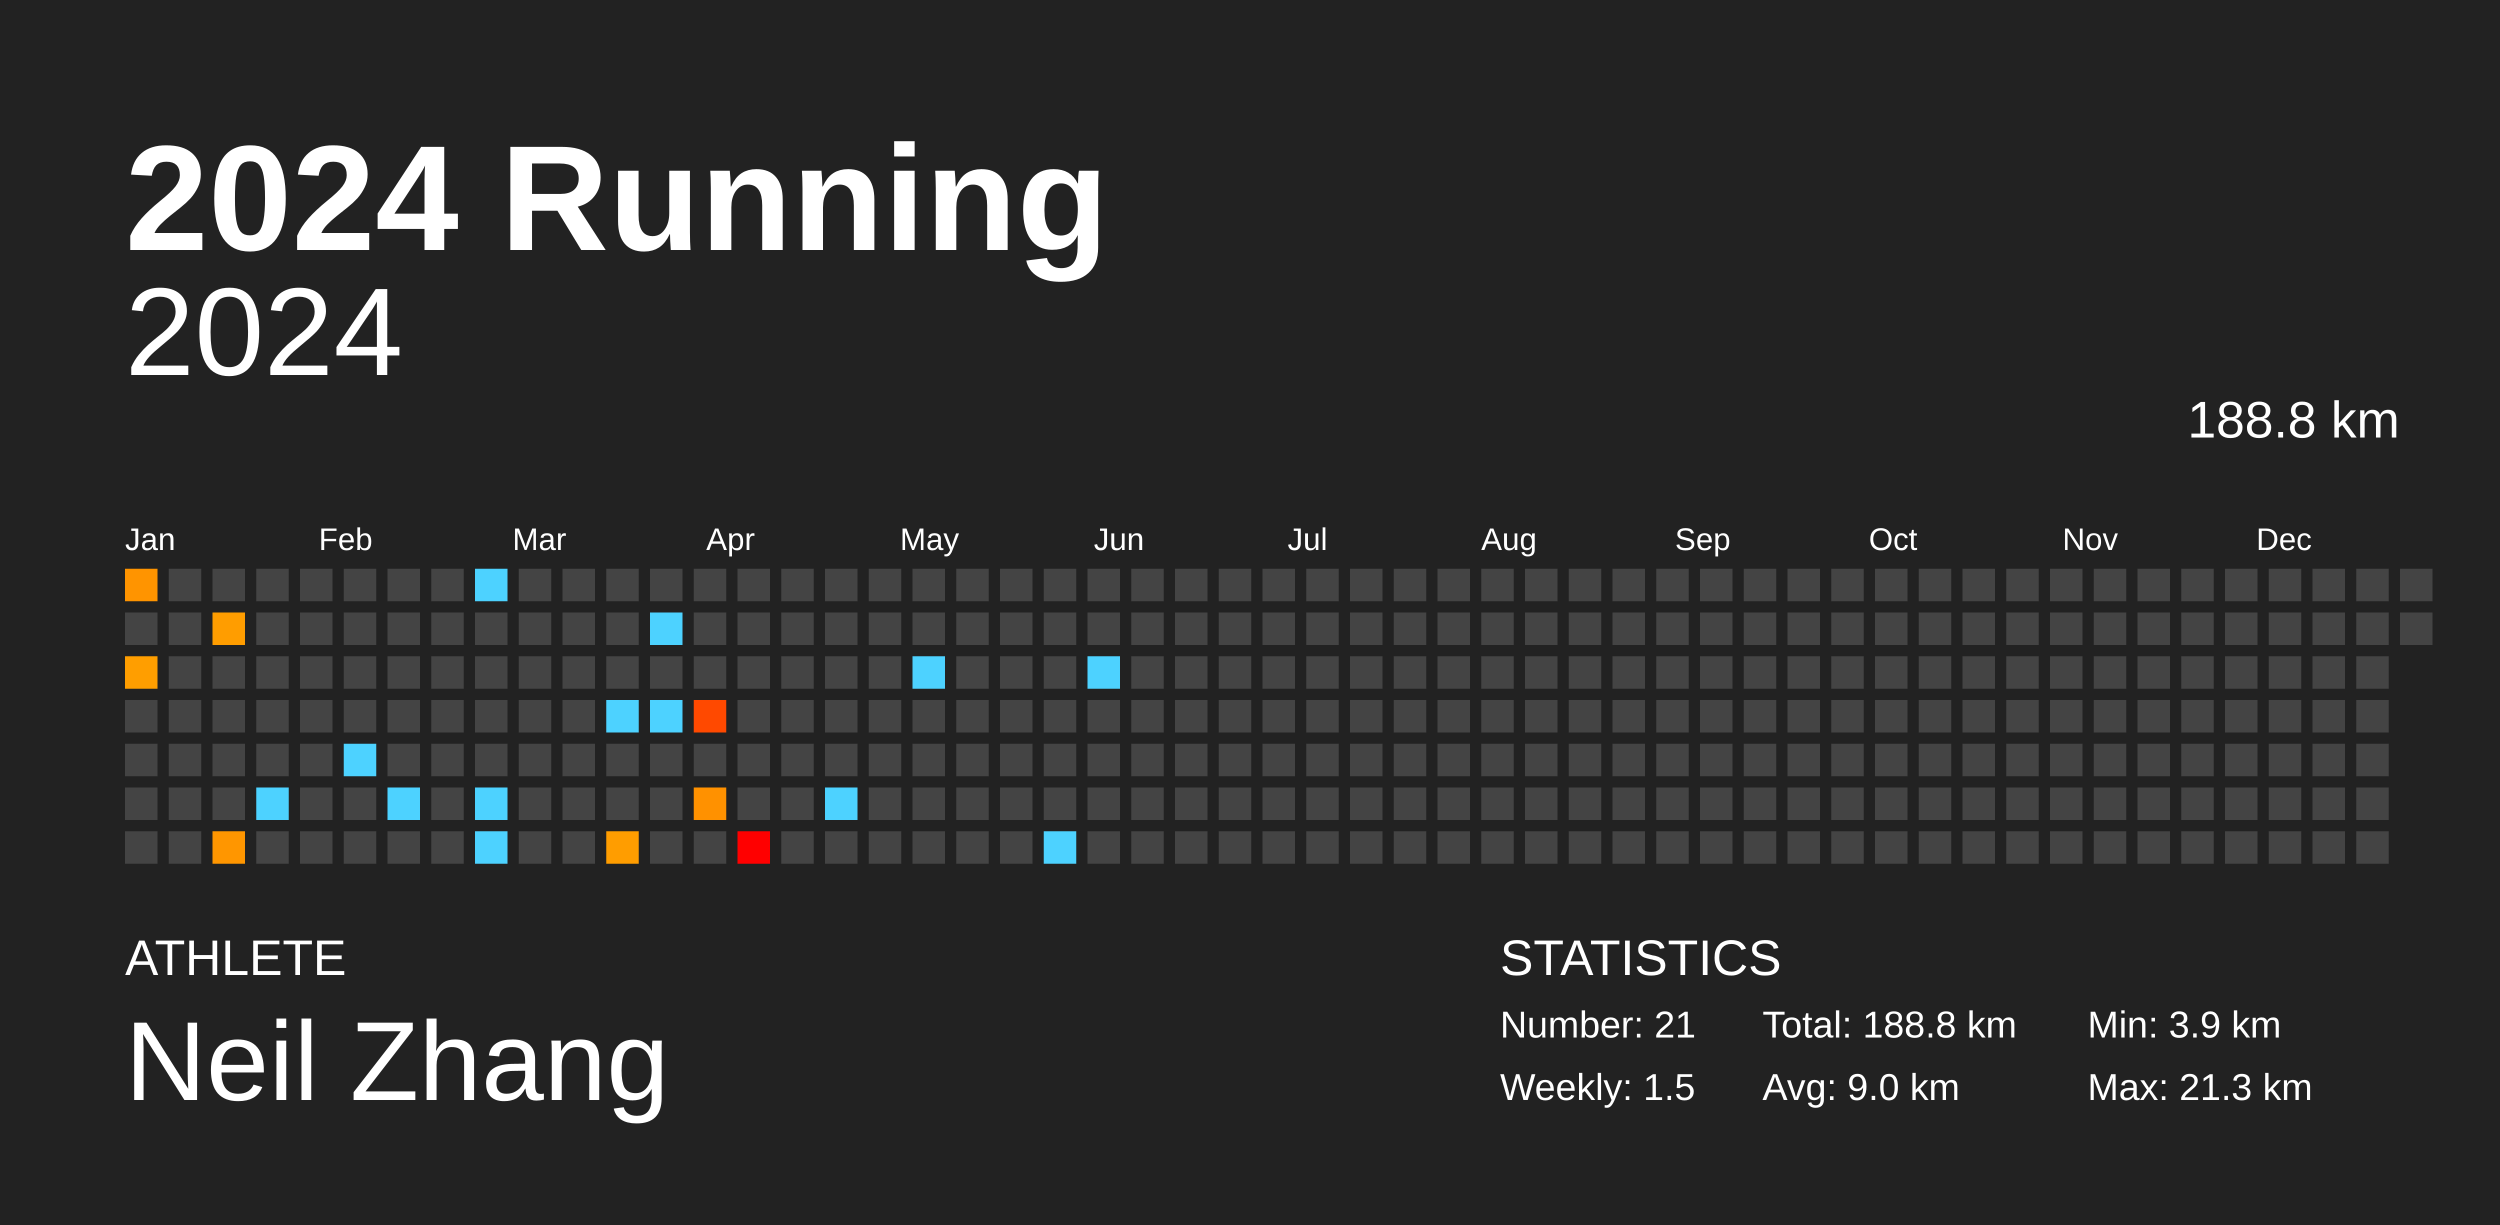
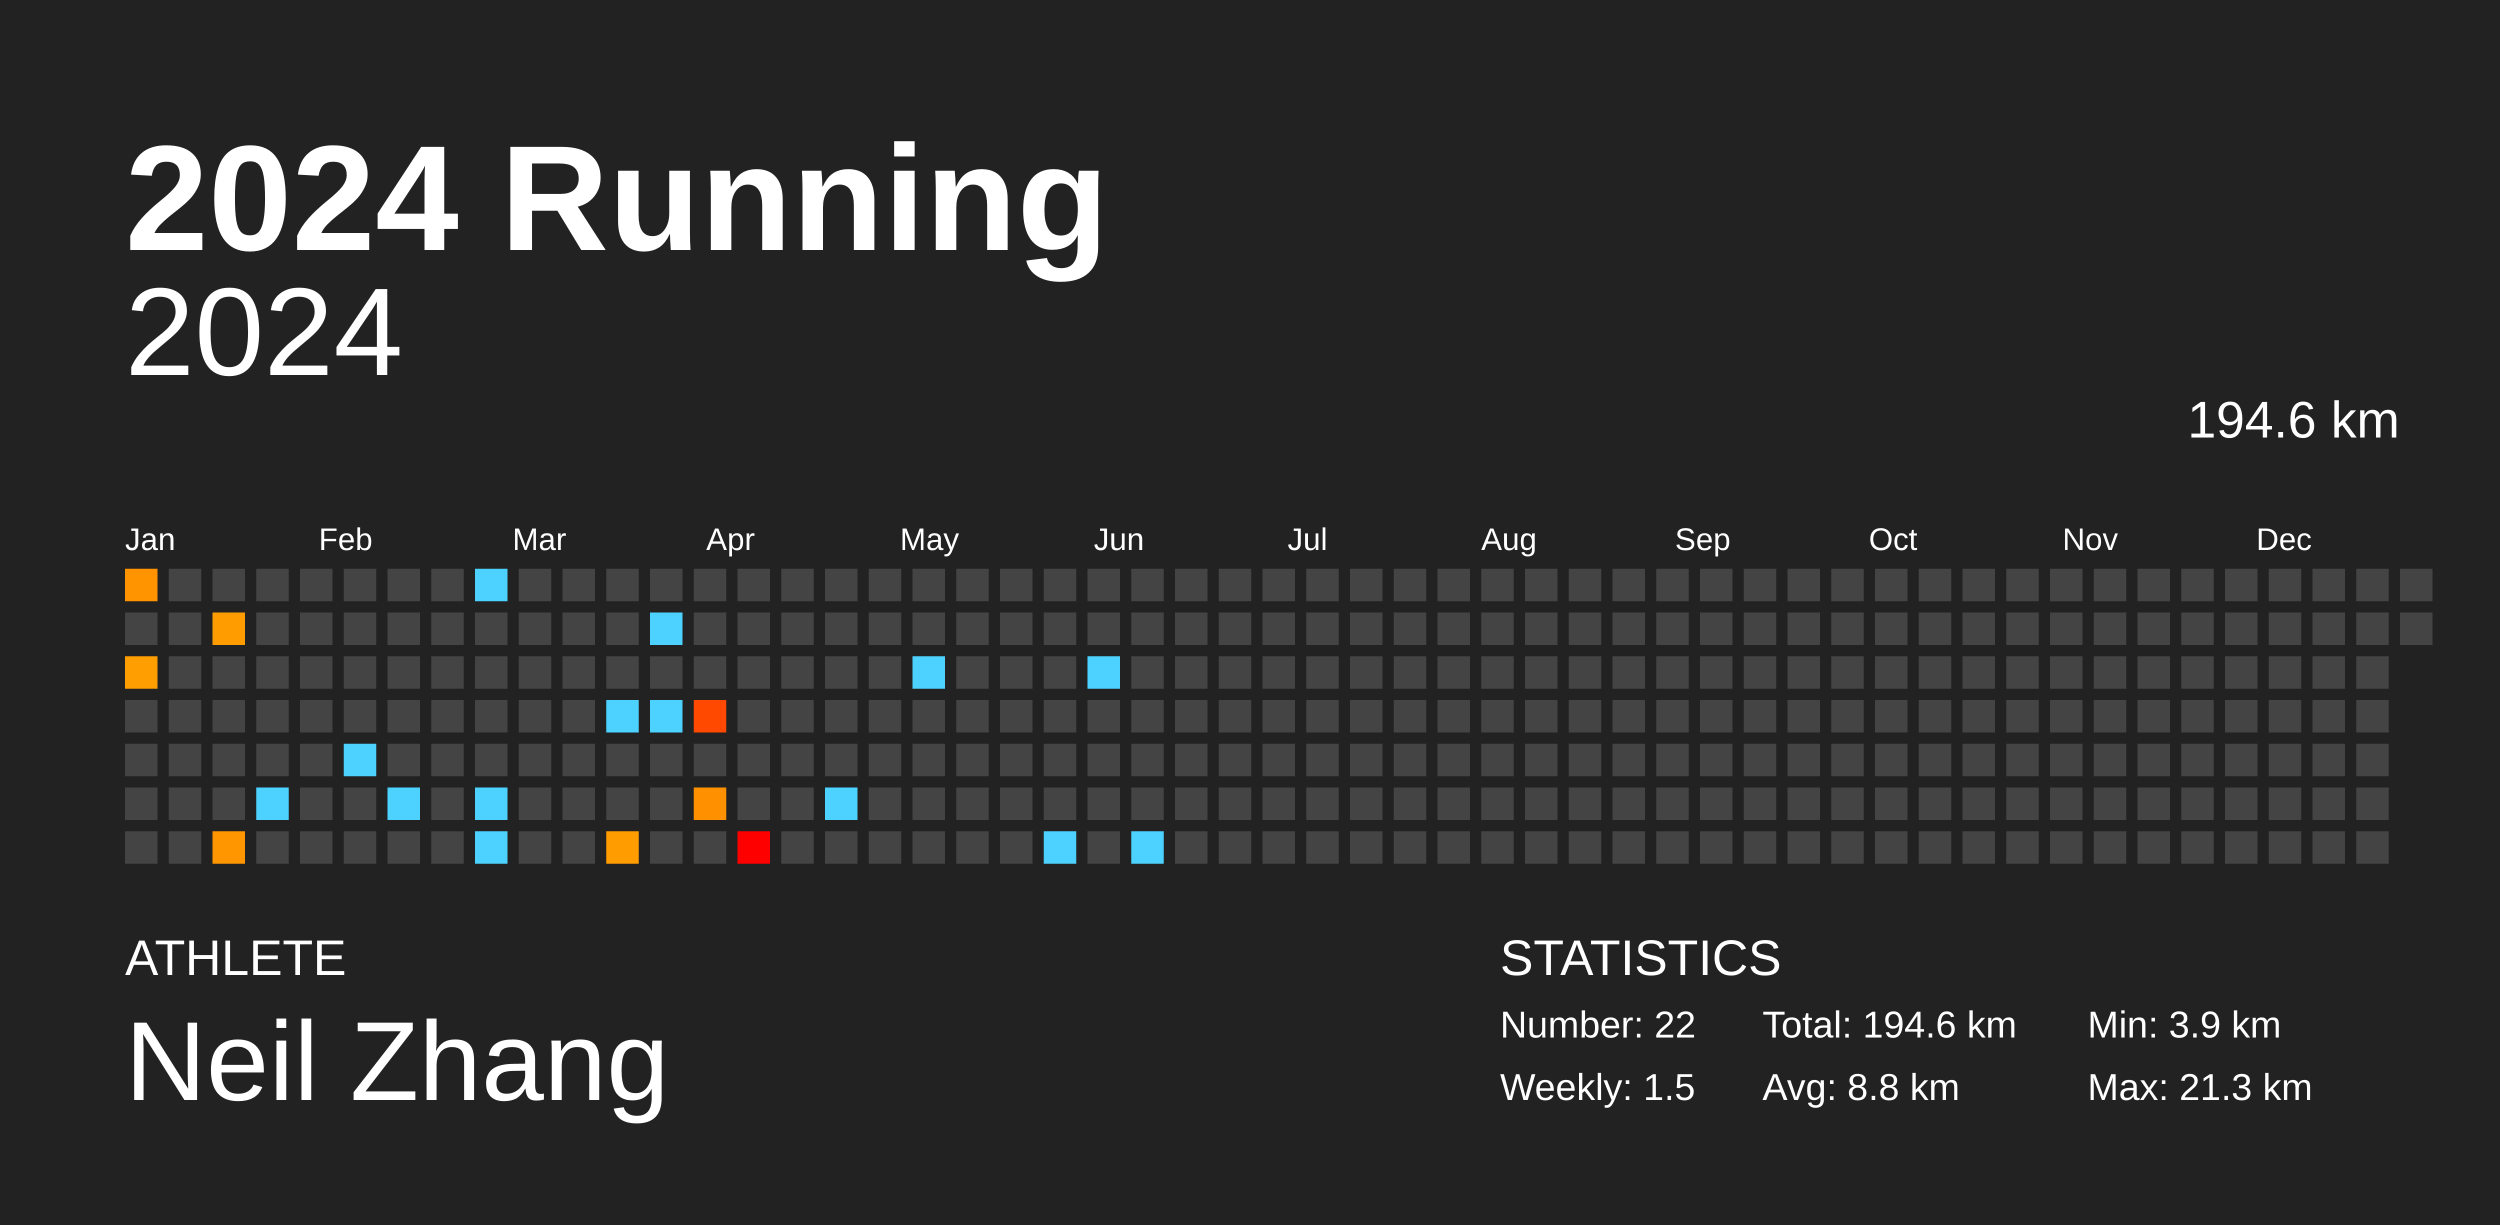
<svg xmlns="http://www.w3.org/2000/svg" baseProfile="full" height="98mm" version="1.1" viewBox="0,0,200,98" width="200mm">
  <defs />
  <rect fill="#222222" height="98" width="200" x="0" y="0" />
  <text fill="#FFFFFF" style="font-size:12px; font-family:Arial; font-weight:bold;" x="10" y="20">2024 Running</text>
  <text fill="#FFFFFF" style="font-size:4px; font-family:Arial" x="10" y="78">ATHLETE</text>
  <text fill="#FFFFFF" style="font-size:9px; font-family:Arial" x="10" y="88">Neil Zhang</text>
  <text fill="#FFFFFF" style="font-size:4px; font-family:Arial" x="120" y="78">STATISTICS</text>
-   <text fill="#FFFFFF" style="font-size:3px; font-family:Arial" x="120" y="83">Number: 21</text>
+   <text fill="#FFFFFF" style="font-size:3px; font-family:Arial" x="120" y="83">Number: 22</text>
  <text fill="#FFFFFF" style="font-size:3px; font-family:Arial" x="120" y="88">Weekly: 1.5</text>
-   <text fill="#FFFFFF" style="font-size:3px; font-family:Arial" x="141" y="83">Total: 188.8 km</text>
-   <text fill="#FFFFFF" style="font-size:3px; font-family:Arial" x="141" y="88">Avg: 9.0 km</text>
+   <text fill="#FFFFFF" style="font-size:3px; font-family:Arial" x="141" y="83">Total: 194.6 km</text>
+   <text fill="#FFFFFF" style="font-size:3px; font-family:Arial" x="141" y="88">Avg: 8.8 km</text>
  <text fill="#FFFFFF" style="font-size:3px; font-family:Arial" x="167" y="83">Min: 3.9 km</text>
  <text fill="#FFFFFF" style="font-size:3px; font-family:Arial" x="167" y="88">Max: 21.3 km</text>
  <text alignment-baseline="hanging" fill="#FFFFFF" style="font-size:10.0px; font-family:Arial;" x="10" y="30">2024</text>
-   <text alignment-baseline="hanging" fill="#FFFFFF" style="font-size:4.125px; font-family:Arial;" x="175" y="35">188.8 km</text>
+   <text alignment-baseline="hanging" fill="#FFFFFF" style="font-size:4.125px; font-family:Arial;" x="175" y="35">194.6 km</text>
  <text fill="#FFFFFF" style="font-size:2.5px; font-family:Arial" x="10.0" y="44">Jan</text>
  <text fill="#FFFFFF" style="font-size:2.5px; font-family:Arial" x="25.5" y="44">Feb</text>
  <text fill="#FFFFFF" style="font-size:2.5px; font-family:Arial" x="41.0" y="44">Mar</text>
  <text fill="#FFFFFF" style="font-size:2.5px; font-family:Arial" x="56.5" y="44">Apr</text>
  <text fill="#FFFFFF" style="font-size:2.5px; font-family:Arial" x="72.0" y="44">May</text>
  <text fill="#FFFFFF" style="font-size:2.5px; font-family:Arial" x="87.5" y="44">Jun</text>
  <text fill="#FFFFFF" style="font-size:2.5px; font-family:Arial" x="103.0" y="44">Jul</text>
  <text fill="#FFFFFF" style="font-size:2.5px; font-family:Arial" x="118.5" y="44">Aug</text>
  <text fill="#FFFFFF" style="font-size:2.5px; font-family:Arial" x="134.0" y="44">Sep</text>
  <text fill="#FFFFFF" style="font-size:2.5px; font-family:Arial" x="149.5" y="44">Oct</text>
  <text fill="#FFFFFF" style="font-size:2.5px; font-family:Arial" x="165.0" y="44">Nov</text>
  <text fill="#FFFFFF" style="font-size:2.5px; font-family:Arial" x="180.5" y="44">Dec</text>
  <rect fill="#ff9400" height="2.6" width="2.6" x="10.0" y="45.5" />
  <rect fill="#444444" height="2.6" width="2.6" x="10.0" y="49.0" />
  <rect fill="#ff9e00" height="2.6" width="2.6" x="10.0" y="52.5" />
  <rect fill="#444444" height="2.6" width="2.6" x="10.0" y="56.0" />
  <rect fill="#444444" height="2.6" width="2.6" x="10.0" y="59.5" />
  <rect fill="#444444" height="2.6" width="2.6" x="10.0" y="63.0" />
  <rect fill="#444444" height="2.6" width="2.6" x="10.0" y="66.5" />
  <rect fill="#444444" height="2.6" width="2.6" x="13.5" y="45.5" />
  <rect fill="#444444" height="2.6" width="2.6" x="13.5" y="49.0" />
  <rect fill="#444444" height="2.6" width="2.6" x="13.5" y="52.5" />
  <rect fill="#444444" height="2.6" width="2.6" x="13.5" y="56.0" />
  <rect fill="#444444" height="2.6" width="2.6" x="13.5" y="59.5" />
  <rect fill="#444444" height="2.6" width="2.6" x="13.5" y="63.0" />
  <rect fill="#444444" height="2.6" width="2.6" x="13.5" y="66.5" />
  <rect fill="#444444" height="2.6" width="2.6" x="17.0" y="45.5" />
  <rect fill="#ff9d00" height="2.6" width="2.6" x="17.0" y="49.0" />
  <rect fill="#444444" height="2.6" width="2.6" x="17.0" y="52.5" />
  <rect fill="#444444" height="2.6" width="2.6" x="17.0" y="56.0" />
  <rect fill="#444444" height="2.6" width="2.6" x="17.0" y="59.5" />
  <rect fill="#444444" height="2.6" width="2.6" x="17.0" y="63.0" />
  <rect fill="#ff9600" height="2.6" width="2.6" x="17.0" y="66.5" />
  <rect fill="#444444" height="2.6" width="2.6" x="20.5" y="45.5" />
  <rect fill="#444444" height="2.6" width="2.6" x="20.5" y="49.0" />
  <rect fill="#444444" height="2.6" width="2.6" x="20.5" y="52.5" />
  <rect fill="#444444" height="2.6" width="2.6" x="20.5" y="56.0" />
  <rect fill="#444444" height="2.6" width="2.6" x="20.5" y="59.5" />
  <rect fill="#4dd2ff" height="2.6" width="2.6" x="20.5" y="63.0" />
  <rect fill="#444444" height="2.6" width="2.6" x="20.5" y="66.5" />
  <rect fill="#444444" height="2.6" width="2.6" x="24.0" y="45.5" />
  <rect fill="#444444" height="2.6" width="2.6" x="24.0" y="49.0" />
  <rect fill="#444444" height="2.6" width="2.6" x="24.0" y="52.5" />
  <rect fill="#444444" height="2.6" width="2.6" x="24.0" y="56.0" />
  <rect fill="#444444" height="2.6" width="2.6" x="24.0" y="59.5" />
  <rect fill="#444444" height="2.6" width="2.6" x="24.0" y="63.0" />
  <rect fill="#444444" height="2.6" width="2.6" x="24.0" y="66.5" />
  <rect fill="#444444" height="2.6" width="2.6" x="27.5" y="45.5" />
  <rect fill="#444444" height="2.6" width="2.6" x="27.5" y="49.0" />
  <rect fill="#444444" height="2.6" width="2.6" x="27.5" y="52.5" />
  <rect fill="#444444" height="2.6" width="2.6" x="27.5" y="56.0" />
  <rect fill="#4dd2ff" height="2.6" width="2.6" x="27.5" y="59.5" />
  <rect fill="#444444" height="2.6" width="2.6" x="27.5" y="63.0" />
  <rect fill="#444444" height="2.6" width="2.6" x="27.5" y="66.5" />
  <rect fill="#444444" height="2.6" width="2.6" x="31.0" y="45.5" />
  <rect fill="#444444" height="2.6" width="2.6" x="31.0" y="49.0" />
  <rect fill="#444444" height="2.6" width="2.6" x="31.0" y="52.5" />
  <rect fill="#444444" height="2.6" width="2.6" x="31.0" y="56.0" />
  <rect fill="#444444" height="2.6" width="2.6" x="31.0" y="59.5" />
  <rect fill="#4dd2ff" height="2.6" width="2.6" x="31.0" y="63.0" />
  <rect fill="#444444" height="2.6" width="2.6" x="31.0" y="66.5" />
  <rect fill="#444444" height="2.6" width="2.6" x="34.5" y="45.5" />
  <rect fill="#444444" height="2.6" width="2.6" x="34.5" y="49.0" />
  <rect fill="#444444" height="2.6" width="2.6" x="34.5" y="52.5" />
  <rect fill="#444444" height="2.6" width="2.6" x="34.5" y="56.0" />
  <rect fill="#444444" height="2.6" width="2.6" x="34.5" y="59.5" />
  <rect fill="#444444" height="2.6" width="2.6" x="34.5" y="63.0" />
  <rect fill="#444444" height="2.6" width="2.6" x="34.5" y="66.5" />
  <rect fill="#4dd2ff" height="2.6" width="2.6" x="38.0" y="45.5" />
  <rect fill="#444444" height="2.6" width="2.6" x="38.0" y="49.0" />
  <rect fill="#444444" height="2.6" width="2.6" x="38.0" y="52.5" />
  <rect fill="#444444" height="2.6" width="2.6" x="38.0" y="56.0" />
  <rect fill="#444444" height="2.6" width="2.6" x="38.0" y="59.5" />
  <rect fill="#4dd2ff" height="2.6" width="2.6" x="38.0" y="63.0" />
  <rect fill="#4dd2ff" height="2.6" width="2.6" x="38.0" y="66.5" />
  <rect fill="#444444" height="2.6" width="2.6" x="41.5" y="45.5" />
  <rect fill="#444444" height="2.6" width="2.6" x="41.5" y="49.0" />
  <rect fill="#444444" height="2.6" width="2.6" x="41.5" y="52.5" />
  <rect fill="#444444" height="2.6" width="2.6" x="41.5" y="56.0" />
  <rect fill="#444444" height="2.6" width="2.6" x="41.5" y="59.5" />
  <rect fill="#444444" height="2.6" width="2.6" x="41.5" y="63.0" />
  <rect fill="#444444" height="2.6" width="2.6" x="41.5" y="66.5" />
  <rect fill="#444444" height="2.6" width="2.6" x="45.0" y="45.5" />
  <rect fill="#444444" height="2.6" width="2.6" x="45.0" y="49.0" />
  <rect fill="#444444" height="2.6" width="2.6" x="45.0" y="52.5" />
  <rect fill="#444444" height="2.6" width="2.6" x="45.0" y="56.0" />
  <rect fill="#444444" height="2.6" width="2.6" x="45.0" y="59.5" />
  <rect fill="#444444" height="2.6" width="2.6" x="45.0" y="63.0" />
  <rect fill="#444444" height="2.6" width="2.6" x="45.0" y="66.5" />
  <rect fill="#444444" height="2.6" width="2.6" x="48.5" y="45.5" />
  <rect fill="#444444" height="2.6" width="2.6" x="48.5" y="49.0" />
  <rect fill="#444444" height="2.6" width="2.6" x="48.5" y="52.5" />
  <rect fill="#4dd2ff" height="2.6" width="2.6" x="48.5" y="56.0" />
  <rect fill="#444444" height="2.6" width="2.6" x="48.5" y="59.5" />
  <rect fill="#444444" height="2.6" width="2.6" x="48.5" y="63.0" />
  <rect fill="#ff9d00" height="2.6" width="2.6" x="48.5" y="66.5" />
  <rect fill="#444444" height="2.6" width="2.6" x="52.0" y="45.5" />
  <rect fill="#4dd2ff" height="2.6" width="2.6" x="52.0" y="49.0" />
  <rect fill="#444444" height="2.6" width="2.6" x="52.0" y="52.5" />
  <rect fill="#4dd2ff" height="2.6" width="2.6" x="52.0" y="56.0" />
  <rect fill="#444444" height="2.6" width="2.6" x="52.0" y="59.5" />
  <rect fill="#444444" height="2.6" width="2.6" x="52.0" y="63.0" />
  <rect fill="#444444" height="2.6" width="2.6" x="52.0" y="66.5" />
  <rect fill="#444444" height="2.6" width="2.6" x="55.5" y="45.5" />
  <rect fill="#444444" height="2.6" width="2.6" x="55.5" y="49.0" />
  <rect fill="#444444" height="2.6" width="2.6" x="55.5" y="52.5" />
  <rect fill="#ff4900" height="2.6" width="2.6" x="55.5" y="56.0" />
  <rect fill="#444444" height="2.6" width="2.6" x="55.5" y="59.5" />
  <rect fill="#ff9100" height="2.6" width="2.6" x="55.5" y="63.0" />
  <rect fill="#444444" height="2.6" width="2.6" x="55.5" y="66.5" />
  <rect fill="#444444" height="2.6" width="2.6" x="59.0" y="45.5" />
  <rect fill="#444444" height="2.6" width="2.6" x="59.0" y="49.0" />
  <rect fill="#444444" height="2.6" width="2.6" x="59.0" y="52.5" />
  <rect fill="#444444" height="2.6" width="2.6" x="59.0" y="56.0" />
  <rect fill="#444444" height="2.6" width="2.6" x="59.0" y="59.5" />
  <rect fill="#444444" height="2.6" width="2.6" x="59.0" y="63.0" />
  <rect fill="red" height="2.6" width="2.6" x="59.0" y="66.5" />
  <rect fill="#444444" height="2.6" width="2.6" x="62.5" y="45.5" />
  <rect fill="#444444" height="2.6" width="2.6" x="62.5" y="49.0" />
  <rect fill="#444444" height="2.6" width="2.6" x="62.5" y="52.5" />
  <rect fill="#444444" height="2.6" width="2.6" x="62.5" y="56.0" />
  <rect fill="#444444" height="2.6" width="2.6" x="62.5" y="59.5" />
  <rect fill="#444444" height="2.6" width="2.6" x="62.5" y="63.0" />
  <rect fill="#444444" height="2.6" width="2.6" x="62.5" y="66.5" />
  <rect fill="#444444" height="2.6" width="2.6" x="66.0" y="45.5" />
  <rect fill="#444444" height="2.6" width="2.6" x="66.0" y="49.0" />
  <rect fill="#444444" height="2.6" width="2.6" x="66.0" y="52.5" />
  <rect fill="#444444" height="2.6" width="2.6" x="66.0" y="56.0" />
  <rect fill="#444444" height="2.6" width="2.6" x="66.0" y="59.5" />
  <rect fill="#4dd2ff" height="2.6" width="2.6" x="66.0" y="63.0" />
  <rect fill="#444444" height="2.6" width="2.6" x="66.0" y="66.5" />
  <rect fill="#444444" height="2.6" width="2.6" x="69.5" y="45.5" />
  <rect fill="#444444" height="2.6" width="2.6" x="69.5" y="49.0" />
  <rect fill="#444444" height="2.6" width="2.6" x="69.5" y="52.5" />
  <rect fill="#444444" height="2.6" width="2.6" x="69.5" y="56.0" />
  <rect fill="#444444" height="2.6" width="2.6" x="69.5" y="59.5" />
  <rect fill="#444444" height="2.6" width="2.6" x="69.5" y="63.0" />
  <rect fill="#444444" height="2.6" width="2.6" x="69.5" y="66.5" />
  <rect fill="#444444" height="2.6" width="2.6" x="73.0" y="45.5" />
  <rect fill="#444444" height="2.6" width="2.6" x="73.0" y="49.0" />
  <rect fill="#4dd2ff" height="2.6" width="2.6" x="73.0" y="52.5" />
  <rect fill="#444444" height="2.6" width="2.6" x="73.0" y="56.0" />
  <rect fill="#444444" height="2.6" width="2.6" x="73.0" y="59.5" />
  <rect fill="#444444" height="2.6" width="2.6" x="73.0" y="63.0" />
  <rect fill="#444444" height="2.6" width="2.6" x="73.0" y="66.5" />
  <rect fill="#444444" height="2.6" width="2.6" x="76.5" y="45.5" />
  <rect fill="#444444" height="2.6" width="2.6" x="76.5" y="49.0" />
  <rect fill="#444444" height="2.6" width="2.6" x="76.5" y="52.5" />
  <rect fill="#444444" height="2.6" width="2.6" x="76.5" y="56.0" />
  <rect fill="#444444" height="2.6" width="2.6" x="76.5" y="59.5" />
  <rect fill="#444444" height="2.6" width="2.6" x="76.5" y="63.0" />
  <rect fill="#444444" height="2.6" width="2.6" x="76.5" y="66.5" />
  <rect fill="#444444" height="2.6" width="2.6" x="80.0" y="45.5" />
  <rect fill="#444444" height="2.6" width="2.6" x="80.0" y="49.0" />
  <rect fill="#444444" height="2.6" width="2.6" x="80.0" y="52.5" />
  <rect fill="#444444" height="2.6" width="2.6" x="80.0" y="56.0" />
  <rect fill="#444444" height="2.6" width="2.6" x="80.0" y="59.5" />
  <rect fill="#444444" height="2.6" width="2.6" x="80.0" y="63.0" />
  <rect fill="#444444" height="2.6" width="2.6" x="80.0" y="66.5" />
  <rect fill="#444444" height="2.6" width="2.6" x="83.5" y="45.5" />
  <rect fill="#444444" height="2.6" width="2.6" x="83.5" y="49.0" />
  <rect fill="#444444" height="2.6" width="2.6" x="83.5" y="52.5" />
  <rect fill="#444444" height="2.6" width="2.6" x="83.5" y="56.0" />
  <rect fill="#444444" height="2.6" width="2.6" x="83.5" y="59.5" />
  <rect fill="#444444" height="2.6" width="2.6" x="83.5" y="63.0" />
  <rect fill="#4dd2ff" height="2.6" width="2.6" x="83.5" y="66.5" />
  <rect fill="#444444" height="2.6" width="2.6" x="87.0" y="45.5" />
  <rect fill="#444444" height="2.6" width="2.6" x="87.0" y="49.0" />
  <rect fill="#4dd2ff" height="2.6" width="2.6" x="87.0" y="52.5" />
  <rect fill="#444444" height="2.6" width="2.6" x="87.0" y="56.0" />
  <rect fill="#444444" height="2.6" width="2.6" x="87.0" y="59.5" />
  <rect fill="#444444" height="2.6" width="2.6" x="87.0" y="63.0" />
  <rect fill="#444444" height="2.6" width="2.6" x="87.0" y="66.5" />
  <rect fill="#444444" height="2.6" width="2.6" x="90.5" y="45.5" />
  <rect fill="#444444" height="2.6" width="2.6" x="90.5" y="49.0" />
  <rect fill="#444444" height="2.6" width="2.6" x="90.5" y="52.5" />
  <rect fill="#444444" height="2.6" width="2.6" x="90.5" y="56.0" />
  <rect fill="#444444" height="2.6" width="2.6" x="90.5" y="59.5" />
  <rect fill="#444444" height="2.6" width="2.6" x="90.5" y="63.0" />
-   <rect fill="#444444" height="2.6" width="2.6" x="90.5" y="66.5" />
+   <rect fill="#4dd2ff" height="2.6" width="2.6" x="90.5" y="66.5" />
  <rect fill="#444444" height="2.6" width="2.6" x="94.0" y="45.5" />
  <rect fill="#444444" height="2.6" width="2.6" x="94.0" y="49.0" />
  <rect fill="#444444" height="2.6" width="2.6" x="94.0" y="52.5" />
  <rect fill="#444444" height="2.6" width="2.6" x="94.0" y="56.0" />
  <rect fill="#444444" height="2.6" width="2.6" x="94.0" y="59.5" />
  <rect fill="#444444" height="2.6" width="2.6" x="94.0" y="63.0" />
  <rect fill="#444444" height="2.6" width="2.6" x="94.0" y="66.5" />
  <rect fill="#444444" height="2.6" width="2.6" x="97.5" y="45.5" />
  <rect fill="#444444" height="2.6" width="2.6" x="97.5" y="49.0" />
  <rect fill="#444444" height="2.6" width="2.6" x="97.5" y="52.5" />
  <rect fill="#444444" height="2.6" width="2.6" x="97.5" y="56.0" />
  <rect fill="#444444" height="2.6" width="2.6" x="97.5" y="59.5" />
  <rect fill="#444444" height="2.6" width="2.6" x="97.5" y="63.0" />
  <rect fill="#444444" height="2.6" width="2.6" x="97.5" y="66.5" />
  <rect fill="#444444" height="2.6" width="2.6" x="101.0" y="45.5" />
  <rect fill="#444444" height="2.6" width="2.6" x="101.0" y="49.0" />
  <rect fill="#444444" height="2.6" width="2.6" x="101.0" y="52.5" />
  <rect fill="#444444" height="2.6" width="2.6" x="101.0" y="56.0" />
  <rect fill="#444444" height="2.6" width="2.6" x="101.0" y="59.5" />
  <rect fill="#444444" height="2.6" width="2.6" x="101.0" y="63.0" />
  <rect fill="#444444" height="2.6" width="2.6" x="101.0" y="66.5" />
  <rect fill="#444444" height="2.6" width="2.6" x="104.5" y="45.5" />
  <rect fill="#444444" height="2.6" width="2.6" x="104.5" y="49.0" />
  <rect fill="#444444" height="2.6" width="2.6" x="104.5" y="52.5" />
  <rect fill="#444444" height="2.6" width="2.6" x="104.5" y="56.0" />
  <rect fill="#444444" height="2.6" width="2.6" x="104.5" y="59.5" />
  <rect fill="#444444" height="2.6" width="2.6" x="104.5" y="63.0" />
  <rect fill="#444444" height="2.6" width="2.6" x="104.5" y="66.5" />
  <rect fill="#444444" height="2.6" width="2.6" x="108.0" y="45.5" />
  <rect fill="#444444" height="2.6" width="2.6" x="108.0" y="49.0" />
  <rect fill="#444444" height="2.6" width="2.6" x="108.0" y="52.5" />
  <rect fill="#444444" height="2.6" width="2.6" x="108.0" y="56.0" />
  <rect fill="#444444" height="2.6" width="2.6" x="108.0" y="59.5" />
  <rect fill="#444444" height="2.6" width="2.6" x="108.0" y="63.0" />
  <rect fill="#444444" height="2.6" width="2.6" x="108.0" y="66.5" />
  <rect fill="#444444" height="2.6" width="2.6" x="111.5" y="45.5" />
  <rect fill="#444444" height="2.6" width="2.6" x="111.5" y="49.0" />
  <rect fill="#444444" height="2.6" width="2.6" x="111.5" y="52.5" />
  <rect fill="#444444" height="2.6" width="2.6" x="111.5" y="56.0" />
  <rect fill="#444444" height="2.6" width="2.6" x="111.5" y="59.5" />
  <rect fill="#444444" height="2.6" width="2.6" x="111.5" y="63.0" />
  <rect fill="#444444" height="2.6" width="2.6" x="111.5" y="66.5" />
  <rect fill="#444444" height="2.6" width="2.6" x="115.0" y="45.5" />
  <rect fill="#444444" height="2.6" width="2.6" x="115.0" y="49.0" />
  <rect fill="#444444" height="2.6" width="2.6" x="115.0" y="52.5" />
  <rect fill="#444444" height="2.6" width="2.6" x="115.0" y="56.0" />
  <rect fill="#444444" height="2.6" width="2.6" x="115.0" y="59.5" />
  <rect fill="#444444" height="2.6" width="2.6" x="115.0" y="63.0" />
  <rect fill="#444444" height="2.6" width="2.6" x="115.0" y="66.5" />
  <rect fill="#444444" height="2.6" width="2.6" x="118.5" y="45.5" />
  <rect fill="#444444" height="2.6" width="2.6" x="118.5" y="49.0" />
  <rect fill="#444444" height="2.6" width="2.6" x="118.5" y="52.5" />
  <rect fill="#444444" height="2.6" width="2.6" x="118.5" y="56.0" />
  <rect fill="#444444" height="2.6" width="2.6" x="118.5" y="59.5" />
  <rect fill="#444444" height="2.6" width="2.6" x="118.5" y="63.0" />
  <rect fill="#444444" height="2.6" width="2.6" x="118.5" y="66.5" />
  <rect fill="#444444" height="2.6" width="2.6" x="122.0" y="45.5" />
  <rect fill="#444444" height="2.6" width="2.6" x="122.0" y="49.0" />
  <rect fill="#444444" height="2.6" width="2.6" x="122.0" y="52.5" />
  <rect fill="#444444" height="2.6" width="2.6" x="122.0" y="56.0" />
  <rect fill="#444444" height="2.6" width="2.6" x="122.0" y="59.5" />
  <rect fill="#444444" height="2.6" width="2.6" x="122.0" y="63.0" />
  <rect fill="#444444" height="2.6" width="2.6" x="122.0" y="66.5" />
  <rect fill="#444444" height="2.6" width="2.6" x="125.5" y="45.5" />
  <rect fill="#444444" height="2.6" width="2.6" x="125.5" y="49.0" />
  <rect fill="#444444" height="2.6" width="2.6" x="125.5" y="52.5" />
  <rect fill="#444444" height="2.6" width="2.6" x="125.5" y="56.0" />
  <rect fill="#444444" height="2.6" width="2.6" x="125.5" y="59.5" />
  <rect fill="#444444" height="2.6" width="2.6" x="125.5" y="63.0" />
  <rect fill="#444444" height="2.6" width="2.6" x="125.5" y="66.5" />
  <rect fill="#444444" height="2.6" width="2.6" x="129.0" y="45.5" />
  <rect fill="#444444" height="2.6" width="2.6" x="129.0" y="49.0" />
  <rect fill="#444444" height="2.6" width="2.6" x="129.0" y="52.5" />
  <rect fill="#444444" height="2.6" width="2.6" x="129.0" y="56.0" />
  <rect fill="#444444" height="2.6" width="2.6" x="129.0" y="59.5" />
  <rect fill="#444444" height="2.6" width="2.6" x="129.0" y="63.0" />
  <rect fill="#444444" height="2.6" width="2.6" x="129.0" y="66.5" />
  <rect fill="#444444" height="2.6" width="2.6" x="132.5" y="45.5" />
  <rect fill="#444444" height="2.6" width="2.6" x="132.5" y="49.0" />
  <rect fill="#444444" height="2.6" width="2.6" x="132.5" y="52.5" />
  <rect fill="#444444" height="2.6" width="2.6" x="132.5" y="56.0" />
  <rect fill="#444444" height="2.6" width="2.6" x="132.5" y="59.5" />
  <rect fill="#444444" height="2.6" width="2.6" x="132.5" y="63.0" />
  <rect fill="#444444" height="2.6" width="2.6" x="132.5" y="66.5" />
  <rect fill="#444444" height="2.6" width="2.6" x="136.0" y="45.5" />
  <rect fill="#444444" height="2.6" width="2.6" x="136.0" y="49.0" />
  <rect fill="#444444" height="2.6" width="2.6" x="136.0" y="52.5" />
  <rect fill="#444444" height="2.6" width="2.6" x="136.0" y="56.0" />
  <rect fill="#444444" height="2.6" width="2.6" x="136.0" y="59.5" />
  <rect fill="#444444" height="2.6" width="2.6" x="136.0" y="63.0" />
  <rect fill="#444444" height="2.6" width="2.6" x="136.0" y="66.5" />
  <rect fill="#444444" height="2.6" width="2.6" x="139.5" y="45.5" />
  <rect fill="#444444" height="2.6" width="2.6" x="139.5" y="49.0" />
  <rect fill="#444444" height="2.6" width="2.6" x="139.5" y="52.5" />
  <rect fill="#444444" height="2.6" width="2.6" x="139.5" y="56.0" />
  <rect fill="#444444" height="2.6" width="2.6" x="139.5" y="59.5" />
  <rect fill="#444444" height="2.6" width="2.6" x="139.5" y="63.0" />
  <rect fill="#444444" height="2.6" width="2.6" x="139.5" y="66.5" />
  <rect fill="#444444" height="2.6" width="2.6" x="143.0" y="45.5" />
  <rect fill="#444444" height="2.6" width="2.6" x="143.0" y="49.0" />
  <rect fill="#444444" height="2.6" width="2.6" x="143.0" y="52.5" />
  <rect fill="#444444" height="2.6" width="2.6" x="143.0" y="56.0" />
  <rect fill="#444444" height="2.6" width="2.6" x="143.0" y="59.5" />
  <rect fill="#444444" height="2.6" width="2.6" x="143.0" y="63.0" />
  <rect fill="#444444" height="2.6" width="2.6" x="143.0" y="66.5" />
  <rect fill="#444444" height="2.6" width="2.6" x="146.5" y="45.5" />
  <rect fill="#444444" height="2.6" width="2.6" x="146.5" y="49.0" />
  <rect fill="#444444" height="2.6" width="2.6" x="146.5" y="52.5" />
  <rect fill="#444444" height="2.6" width="2.6" x="146.5" y="56.0" />
  <rect fill="#444444" height="2.6" width="2.6" x="146.5" y="59.5" />
  <rect fill="#444444" height="2.6" width="2.6" x="146.5" y="63.0" />
  <rect fill="#444444" height="2.6" width="2.6" x="146.5" y="66.5" />
  <rect fill="#444444" height="2.6" width="2.6" x="150.0" y="45.5" />
  <rect fill="#444444" height="2.6" width="2.6" x="150.0" y="49.0" />
  <rect fill="#444444" height="2.6" width="2.6" x="150.0" y="52.5" />
  <rect fill="#444444" height="2.6" width="2.6" x="150.0" y="56.0" />
  <rect fill="#444444" height="2.6" width="2.6" x="150.0" y="59.5" />
  <rect fill="#444444" height="2.6" width="2.6" x="150.0" y="63.0" />
  <rect fill="#444444" height="2.6" width="2.6" x="150.0" y="66.5" />
  <rect fill="#444444" height="2.6" width="2.6" x="153.5" y="45.5" />
  <rect fill="#444444" height="2.6" width="2.6" x="153.5" y="49.0" />
  <rect fill="#444444" height="2.6" width="2.6" x="153.5" y="52.5" />
  <rect fill="#444444" height="2.6" width="2.6" x="153.5" y="56.0" />
  <rect fill="#444444" height="2.6" width="2.6" x="153.5" y="59.5" />
  <rect fill="#444444" height="2.6" width="2.6" x="153.5" y="63.0" />
  <rect fill="#444444" height="2.6" width="2.6" x="153.5" y="66.5" />
  <rect fill="#444444" height="2.6" width="2.6" x="157.0" y="45.5" />
  <rect fill="#444444" height="2.6" width="2.6" x="157.0" y="49.0" />
  <rect fill="#444444" height="2.6" width="2.6" x="157.0" y="52.5" />
  <rect fill="#444444" height="2.6" width="2.6" x="157.0" y="56.0" />
  <rect fill="#444444" height="2.6" width="2.6" x="157.0" y="59.5" />
  <rect fill="#444444" height="2.6" width="2.6" x="157.0" y="63.0" />
  <rect fill="#444444" height="2.6" width="2.6" x="157.0" y="66.5" />
  <rect fill="#444444" height="2.6" width="2.6" x="160.5" y="45.5" />
  <rect fill="#444444" height="2.6" width="2.6" x="160.5" y="49.0" />
  <rect fill="#444444" height="2.6" width="2.6" x="160.5" y="52.5" />
  <rect fill="#444444" height="2.6" width="2.6" x="160.5" y="56.0" />
  <rect fill="#444444" height="2.6" width="2.6" x="160.5" y="59.5" />
  <rect fill="#444444" height="2.6" width="2.6" x="160.5" y="63.0" />
  <rect fill="#444444" height="2.6" width="2.6" x="160.5" y="66.5" />
  <rect fill="#444444" height="2.6" width="2.6" x="164.0" y="45.5" />
  <rect fill="#444444" height="2.6" width="2.6" x="164.0" y="49.0" />
  <rect fill="#444444" height="2.6" width="2.6" x="164.0" y="52.5" />
  <rect fill="#444444" height="2.6" width="2.6" x="164.0" y="56.0" />
  <rect fill="#444444" height="2.6" width="2.6" x="164.0" y="59.5" />
  <rect fill="#444444" height="2.6" width="2.6" x="164.0" y="63.0" />
  <rect fill="#444444" height="2.6" width="2.6" x="164.0" y="66.5" />
  <rect fill="#444444" height="2.6" width="2.6" x="167.5" y="45.5" />
  <rect fill="#444444" height="2.6" width="2.6" x="167.5" y="49.0" />
  <rect fill="#444444" height="2.6" width="2.6" x="167.5" y="52.5" />
  <rect fill="#444444" height="2.6" width="2.6" x="167.5" y="56.0" />
  <rect fill="#444444" height="2.6" width="2.6" x="167.5" y="59.5" />
  <rect fill="#444444" height="2.6" width="2.6" x="167.5" y="63.0" />
  <rect fill="#444444" height="2.6" width="2.6" x="167.5" y="66.5" />
  <rect fill="#444444" height="2.6" width="2.6" x="171.0" y="45.5" />
  <rect fill="#444444" height="2.6" width="2.6" x="171.0" y="49.0" />
  <rect fill="#444444" height="2.6" width="2.6" x="171.0" y="52.5" />
  <rect fill="#444444" height="2.6" width="2.6" x="171.0" y="56.0" />
  <rect fill="#444444" height="2.6" width="2.6" x="171.0" y="59.5" />
  <rect fill="#444444" height="2.6" width="2.6" x="171.0" y="63.0" />
  <rect fill="#444444" height="2.6" width="2.6" x="171.0" y="66.5" />
  <rect fill="#444444" height="2.6" width="2.6" x="174.5" y="45.5" />
  <rect fill="#444444" height="2.6" width="2.6" x="174.5" y="49.0" />
  <rect fill="#444444" height="2.6" width="2.6" x="174.5" y="52.5" />
  <rect fill="#444444" height="2.6" width="2.6" x="174.5" y="56.0" />
  <rect fill="#444444" height="2.6" width="2.6" x="174.5" y="59.5" />
  <rect fill="#444444" height="2.6" width="2.6" x="174.5" y="63.0" />
  <rect fill="#444444" height="2.6" width="2.6" x="174.5" y="66.5" />
  <rect fill="#444444" height="2.6" width="2.6" x="178.0" y="45.5" />
  <rect fill="#444444" height="2.6" width="2.6" x="178.0" y="49.0" />
  <rect fill="#444444" height="2.6" width="2.6" x="178.0" y="52.5" />
  <rect fill="#444444" height="2.6" width="2.6" x="178.0" y="56.0" />
  <rect fill="#444444" height="2.6" width="2.6" x="178.0" y="59.5" />
  <rect fill="#444444" height="2.6" width="2.6" x="178.0" y="63.0" />
  <rect fill="#444444" height="2.6" width="2.6" x="178.0" y="66.5" />
  <rect fill="#444444" height="2.6" width="2.6" x="181.5" y="45.5" />
  <rect fill="#444444" height="2.6" width="2.6" x="181.5" y="49.0" />
  <rect fill="#444444" height="2.6" width="2.6" x="181.5" y="52.5" />
  <rect fill="#444444" height="2.6" width="2.6" x="181.5" y="56.0" />
  <rect fill="#444444" height="2.6" width="2.6" x="181.5" y="59.5" />
  <rect fill="#444444" height="2.6" width="2.6" x="181.5" y="63.0" />
  <rect fill="#444444" height="2.6" width="2.6" x="181.5" y="66.5" />
  <rect fill="#444444" height="2.6" width="2.6" x="185.0" y="45.5" />
  <rect fill="#444444" height="2.6" width="2.6" x="185.0" y="49.0" />
  <rect fill="#444444" height="2.6" width="2.6" x="185.0" y="52.5" />
  <rect fill="#444444" height="2.6" width="2.6" x="185.0" y="56.0" />
  <rect fill="#444444" height="2.6" width="2.6" x="185.0" y="59.5" />
  <rect fill="#444444" height="2.6" width="2.6" x="185.0" y="63.0" />
  <rect fill="#444444" height="2.6" width="2.6" x="185.0" y="66.5" />
  <rect fill="#444444" height="2.6" width="2.6" x="188.5" y="45.5" />
  <rect fill="#444444" height="2.6" width="2.6" x="188.5" y="49.0" />
  <rect fill="#444444" height="2.6" width="2.6" x="188.5" y="52.5" />
  <rect fill="#444444" height="2.6" width="2.6" x="188.5" y="56.0" />
  <rect fill="#444444" height="2.6" width="2.6" x="188.5" y="59.5" />
  <rect fill="#444444" height="2.6" width="2.6" x="188.5" y="63.0" />
  <rect fill="#444444" height="2.6" width="2.6" x="188.5" y="66.5" />
  <rect fill="#444444" height="2.6" width="2.6" x="192.0" y="45.5" />
  <rect fill="#444444" height="2.6" width="2.6" x="192.0" y="49.0" />
</svg>
